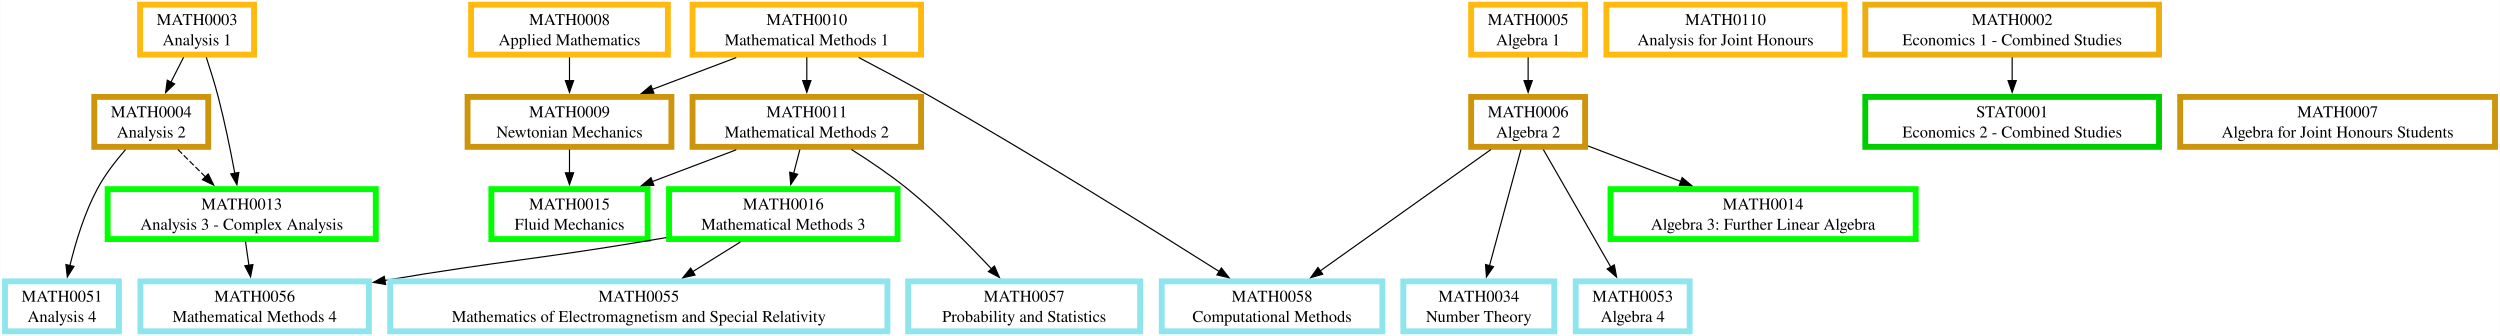
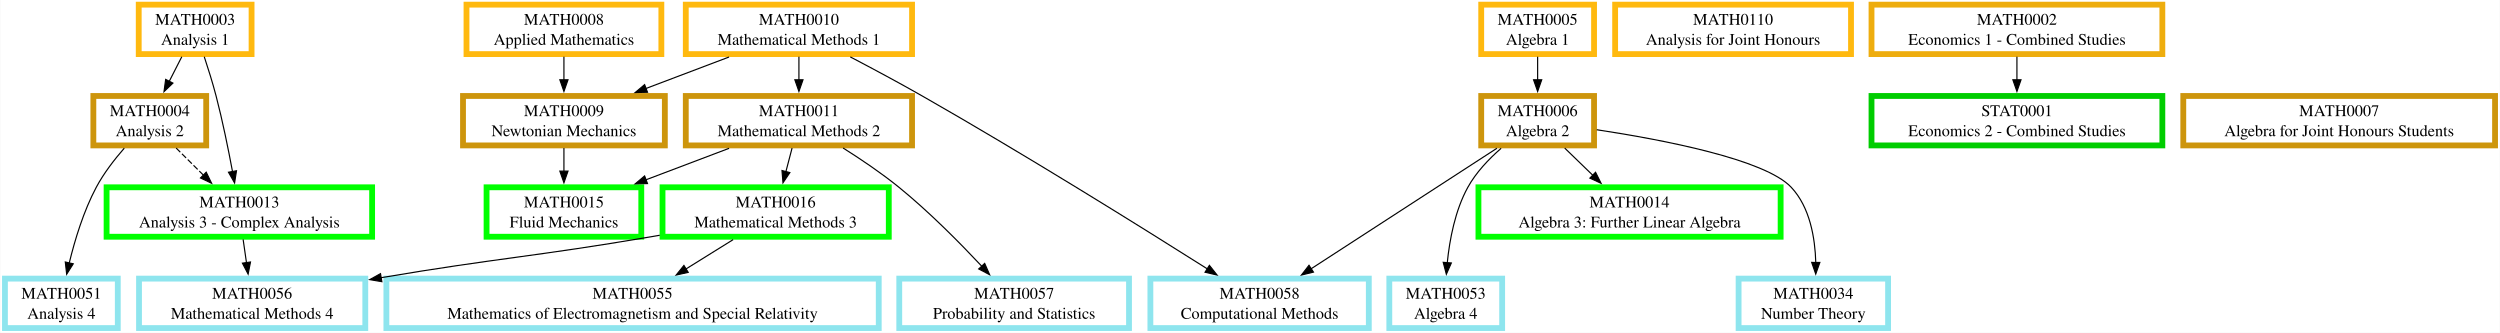
- <svg xmlns="http://www.w3.org/2000/svg" xmlns:xlink="http://www.w3.org/1999/xlink" width="2128pt" height="286pt" viewBox="0.00 0.00 2127.50 286.00">
+ <svg xmlns="http://www.w3.org/2000/svg" xmlns:xlink="http://www.w3.org/1999/xlink" width="2149pt" height="286pt" viewBox="0.00 0.00 2148.50 286.00">
  <g id="graph0" class="graph" transform="scale(1 1) rotate(0) translate(4 282)">
-     <polygon fill="white" stroke="none" points="-4,4 -4,-282 2123.5,-282 2123.5,4 -4,4" />
+     <polygon fill="white" stroke="none" points="-4,4 -4,-282 2144.5,-282 2144.5,4 -4,4" />
    <g id="node1" class="node">
      <g id="a_node1">
-         <a xlink:href="https://www.ucl.ac.uk/maths/sites/maths/files/math0003.pdf" xlink:title="Year 1, term 1">
-           <polygon fill="white" stroke="#ffb90f" stroke-width="5" points="212,-278 115,-278 115,-235.5 212,-235.5 212,-278" />
-           <text text-anchor="middle" x="163.5" y="-260.7" font-family="Times,serif" font-size="14.00">MATH0003</text>
-           <text text-anchor="middle" x="163.5" y="-243.45" font-family="Times,serif" font-size="14.00">Analysis 1</text>
-         </a>
-       </g>
-     </g>
-     <g id="node8" class="node">
-       <g id="a_node8">
-         <a xlink:href="https://www.ucl.ac.uk/maths/sites/maths/files/math0004.pdf" xlink:title="Year 1, term 2">
-           <polygon fill="white" stroke="#cd950c" stroke-width="5" points="173,-199.5 76,-199.5 76,-157 173,-157 173,-199.5" />
-           <text text-anchor="middle" x="124.5" y="-182.2" font-family="Times,serif" font-size="14.00">MATH0004</text>
-           <text text-anchor="middle" x="124.5" y="-164.95" font-family="Times,serif" font-size="14.00">Analysis 2</text>
-         </a>
-       </g>
-     </g>
-     <g id="edge2" class="edge">
-       <path fill="none" stroke="black" d="M152.01,-233.21C148.63,-226.58 144.86,-219.18 141.22,-212.04" />
-       <polygon fill="black" stroke="black" points="144.39,-210.56 136.73,-203.24 138.15,-213.74 144.39,-210.56" />
-     </g>
-     <g id="node15" class="node">
-       <g id="a_node15">
-         <a xlink:href="https://www.ucl.ac.uk/maths/sites/maths/files/math0013.pdf" xlink:title="Year 2, term 1">
-           <polygon fill="white" stroke="#00ff00" stroke-width="5" points="315.62,-121 87.37,-121 87.37,-78.5 315.62,-78.5 315.62,-121" />
-           <text text-anchor="middle" x="201.5" y="-103.7" font-family="Times,serif" font-size="14.00">MATH0013</text>
-           <text text-anchor="middle" x="201.5" y="-86.45" font-family="Times,serif" font-size="14.00">Analysis 3 - Complex Analysis</text>
-         </a>
-       </g>
-     </g>
-     <g id="edge10" class="edge">
-       <path fill="none" stroke="black" d="M171.34,-233.2C174.73,-222.99 178.58,-210.71 181.5,-199.5 187.09,-178.05 192.04,-153.65 195.62,-134.46" />
-       <polygon fill="black" stroke="black" points="199.04,-135.22 197.4,-124.75 192.16,-133.96 199.04,-135.22" />
+         <a xlink:href="https://www.ucl.ac.uk/maths/sites/maths/files/math0008.pdf" xlink:title="Year 1, term 1">
+           <polygon fill="white" stroke="#ffb90f" stroke-width="5" points="564.25,-278 396.75,-278 396.75,-235.5 564.25,-235.5 564.25,-278" />
+           <text text-anchor="middle" x="480.5" y="-260.7" font-family="Times,serif" font-size="14.00">MATH0008</text>
+           <text text-anchor="middle" x="480.5" y="-243.45" font-family="Times,serif" font-size="14.00">Applied Mathematics</text>
+         </a>
+       </g>
+     </g>
+     <g id="node9" class="node">
+       <g id="a_node9">
+         <a xlink:href="https://www.ucl.ac.uk/maths/sites/maths/files/math0009.pdf" xlink:title="Year 1, term 2">
+           <polygon fill="white" stroke="#cd950c" stroke-width="5" points="567.25,-199.5 393.75,-199.5 393.75,-157 567.25,-157 567.25,-199.5" />
+           <text text-anchor="middle" x="480.5" y="-182.2" font-family="Times,serif" font-size="14.00">MATH0009</text>
+           <text text-anchor="middle" x="480.5" y="-164.95" font-family="Times,serif" font-size="14.00">Newtonian Mechanics</text>
+         </a>
+       </g>
+     </g>
+     <g id="edge3" class="edge">
+       <path fill="none" stroke="black" d="M480.5,-233.21C480.5,-226.89 480.5,-219.87 480.5,-213.04" />
+       <polygon fill="black" stroke="black" points="484,-213.41 480.5,-203.41 477,-213.41 484,-213.41" />
    </g>
    <g id="node2" class="node">
      <g id="a_node2">
        <a xlink:href="https://www.ucl.ac.uk/maths/sites/maths/files/math0010.pdf" xlink:title="Year 1, term 1">
          <polygon fill="white" stroke="#ffb90f" stroke-width="5" points="779.75,-278 585.25,-278 585.25,-235.5 779.75,-235.5 779.75,-278" />
          <text text-anchor="middle" x="682.5" y="-260.7" font-family="Times,serif" font-size="14.00">MATH0010</text>
          <text text-anchor="middle" x="682.5" y="-243.45" font-family="Times,serif" font-size="14.00">Mathematical Methods 1</text>
        </a>
      </g>
    </g>
-     <g id="node7" class="node">
-       <g id="a_node7">
+     <g id="node8" class="node">
+       <g id="a_node8">
        <a xlink:href="https://www.ucl.ac.uk/maths/sites/maths/files/math0011_2.pdf" xlink:title="Year 1, term 2">
          <polygon fill="white" stroke="#cd950c" stroke-width="5" points="779.75,-199.5 585.25,-199.5 585.25,-157 779.75,-157 779.75,-199.5" />
          <text text-anchor="middle" x="682.5" y="-182.2" font-family="Times,serif" font-size="14.00">MATH0011</text>
          <text text-anchor="middle" x="682.5" y="-164.95" font-family="Times,serif" font-size="14.00">Mathematical Methods 2</text>
        </a>
      </g>
    </g>
-     <g id="edge1" class="edge">
+     <g id="edge2" class="edge">
      <path fill="none" stroke="black" d="M682.5,-233.21C682.5,-226.89 682.5,-219.87 682.5,-213.04" />
      <polygon fill="black" stroke="black" points="686,-213.41 682.5,-203.41 679,-213.41 686,-213.41" />
-     </g>
-     <g id="node9" class="node">
-       <g id="a_node9">
-         <a xlink:href="https://www.ucl.ac.uk/maths/sites/maths/files/math0009.pdf" xlink:title="Year 1, term 2">
-           <polygon fill="white" stroke="#cd950c" stroke-width="5" points="567.25,-199.5 393.75,-199.5 393.75,-157 567.25,-157 567.25,-199.5" />
-           <text text-anchor="middle" x="480.5" y="-182.2" font-family="Times,serif" font-size="14.00">MATH0009</text>
-           <text text-anchor="middle" x="480.5" y="-164.95" font-family="Times,serif" font-size="14.00">Newtonian Mechanics</text>
-         </a>
-       </g>
    </g>
    <g id="edge4" class="edge">
      <path fill="none" stroke="black" d="M622.44,-233C599.95,-224.49 574.2,-214.74 550.86,-205.9" />
      <polygon fill="black" stroke="black" points="552.34,-202.71 541.74,-202.44 549.86,-209.26 552.34,-202.71" />
    </g>
    <g id="node22" class="node">
      <g id="a_node22">
        <a xlink:href="https://www.ucl.ac.uk/maths/sites/maths/files/math0058.pdf" xlink:title="Year 2 or 3, term 2">
          <polygon fill="white" stroke="#8ee5ee" stroke-width="5" points="1172.38,-42.5 984.62,-42.5 984.62,0 1172.38,0 1172.38,-42.5" />
          <text text-anchor="middle" x="1078.5" y="-25.2" font-family="Times,serif" font-size="14.00">MATH0058</text>
          <text text-anchor="middle" x="1078.5" y="-7.95" font-family="Times,serif" font-size="14.00">Computational Methods</text>
        </a>
      </g>
    </g>
    <g id="edge19" class="edge">
      <path fill="none" stroke="black" d="M726.66,-233.08C745.82,-223.05 768.41,-210.96 788.5,-199.5 876.51,-149.32 976.91,-86.72 1033.49,-50.93" />
      <polygon fill="black" stroke="black" points="1035.35,-53.9 1041.92,-45.59 1031.6,-47.99 1035.35,-53.9" />
    </g>
    <g id="node3" class="node">
      <g id="a_node3">
        <a xlink:href="https://www.ucl.ac.uk/maths/sites/maths/files/math0110_1.pdf" xlink:title="Year 1, term 1">
-           <polygon fill="white" stroke="#ffb90f" stroke-width="5" points="1565.88,-278 1363.12,-278 1363.12,-235.5 1565.88,-235.5 1565.88,-278" />
-           <text text-anchor="middle" x="1464.5" y="-260.7" font-family="Times,serif" font-size="14.00">MATH0110</text>
-           <text text-anchor="middle" x="1464.5" y="-243.45" font-family="Times,serif" font-size="14.00">Analysis for Joint Honours</text>
+           <polygon fill="white" stroke="#ffb90f" stroke-width="5" points="1586.88,-278 1384.12,-278 1384.12,-235.5 1586.88,-235.5 1586.88,-278" />
+           <text text-anchor="middle" x="1485.5" y="-260.7" font-family="Times,serif" font-size="14.00">MATH0110</text>
+           <text text-anchor="middle" x="1485.5" y="-243.45" font-family="Times,serif" font-size="14.00">Analysis for Joint Honours</text>
        </a>
      </g>
    </g>
    <g id="node4" class="node">
      <g id="a_node4">
-         <a xlink:href="https://www.ucl.ac.uk/maths/sites/maths/files/math0008.pdf" xlink:title="Year 1, term 1">
-           <polygon fill="white" stroke="#ffb90f" stroke-width="5" points="564.25,-278 396.75,-278 396.75,-235.5 564.25,-235.5 564.25,-278" />
-           <text text-anchor="middle" x="480.5" y="-260.7" font-family="Times,serif" font-size="14.00">MATH0008</text>
-           <text text-anchor="middle" x="480.5" y="-243.45" font-family="Times,serif" font-size="14.00">Applied Mathematics</text>
-         </a>
-       </g>
-     </g>
-     <g id="edge3" class="edge">
-       <path fill="none" stroke="black" d="M480.5,-233.21C480.5,-226.89 480.5,-219.87 480.5,-213.04" />
-       <polygon fill="black" stroke="black" points="484,-213.41 480.5,-203.41 477,-213.41 484,-213.41" />
+         <a xlink:href="https://www.ucl.ac.uk/maths/sites/maths/files/math0005.pdf" xlink:title="Year 1, term 1">
+           <polygon fill="white" stroke="#ffb90f" stroke-width="5" points="1366,-278 1269,-278 1269,-235.5 1366,-235.5 1366,-278" />
+           <text text-anchor="middle" x="1317.5" y="-260.7" font-family="Times,serif" font-size="14.00">MATH0005</text>
+           <text text-anchor="middle" x="1317.5" y="-243.45" font-family="Times,serif" font-size="14.00">Algebra 1</text>
+         </a>
+       </g>
+     </g>
+     <g id="node7" class="node">
+       <g id="a_node7">
+         <a xlink:href="https://www.ucl.ac.uk/maths/sites/maths/files/math0006.pdf" xlink:title="Year 1, term 2">
+           <polygon fill="white" stroke="#cd950c" stroke-width="5" points="1366,-199.5 1269,-199.5 1269,-157 1366,-157 1366,-199.5" />
+           <text text-anchor="middle" x="1317.5" y="-182.2" font-family="Times,serif" font-size="14.00">MATH0006</text>
+           <text text-anchor="middle" x="1317.5" y="-164.95" font-family="Times,serif" font-size="14.00">Algebra 2</text>
+         </a>
+       </g>
+     </g>
+     <g id="edge1" class="edge">
+       <path fill="none" stroke="black" d="M1317.5,-233.21C1317.5,-226.89 1317.5,-219.87 1317.5,-213.04" />
+       <polygon fill="black" stroke="black" points="1321,-213.41 1317.5,-203.41 1314,-213.41 1321,-213.41" />
    </g>
    <g id="node5" class="node">
      <g id="a_node5">
-         <a xlink:href="https://www.ucl.ac.uk/maths/sites/maths/files/math0005.pdf" xlink:title="Year 1, term 1">
-           <polygon fill="white" stroke="#ffb90f" stroke-width="5" points="1345,-278 1248,-278 1248,-235.5 1345,-235.5 1345,-278" />
-           <text text-anchor="middle" x="1296.5" y="-260.7" font-family="Times,serif" font-size="14.00">MATH0005</text>
-           <text text-anchor="middle" x="1296.5" y="-243.45" font-family="Times,serif" font-size="14.00">Algebra 1</text>
+         <a xlink:href="https://www.ucl.ac.uk/maths/sites/maths/files/math0003.pdf" xlink:title="Year 1, term 1">
+           <polygon fill="white" stroke="#ffb90f" stroke-width="5" points="212,-278 115,-278 115,-235.5 212,-235.5 212,-278" />
+           <text text-anchor="middle" x="163.5" y="-260.7" font-family="Times,serif" font-size="14.00">MATH0003</text>
+           <text text-anchor="middle" x="163.5" y="-243.45" font-family="Times,serif" font-size="14.00">Analysis 1</text>
        </a>
      </g>
    </g>
    <g id="node10" class="node">
      <g id="a_node10">
-         <a xlink:href="https://www.ucl.ac.uk/maths/sites/maths/files/math0006.pdf" xlink:title="Year 1, term 2">
-           <polygon fill="white" stroke="#cd950c" stroke-width="5" points="1345,-199.5 1248,-199.5 1248,-157 1345,-157 1345,-199.5" />
-           <text text-anchor="middle" x="1296.5" y="-182.2" font-family="Times,serif" font-size="14.00">MATH0006</text>
-           <text text-anchor="middle" x="1296.5" y="-164.95" font-family="Times,serif" font-size="14.00">Algebra 2</text>
+         <a xlink:href="https://www.ucl.ac.uk/maths/sites/maths/files/math0004.pdf" xlink:title="Year 1, term 2">
+           <polygon fill="white" stroke="#cd950c" stroke-width="5" points="173,-199.5 76,-199.5 76,-157 173,-157 173,-199.5" />
+           <text text-anchor="middle" x="124.5" y="-182.2" font-family="Times,serif" font-size="14.00">MATH0004</text>
+           <text text-anchor="middle" x="124.5" y="-164.95" font-family="Times,serif" font-size="14.00">Analysis 2</text>
        </a>
      </g>
    </g>
    <g id="edge5" class="edge">
-       <path fill="none" stroke="black" d="M1296.5,-233.21C1296.5,-226.89 1296.5,-219.87 1296.5,-213.04" />
-       <polygon fill="black" stroke="black" points="1300,-213.41 1296.5,-203.41 1293,-213.41 1300,-213.41" />
+       <path fill="none" stroke="black" d="M152.01,-233.21C148.63,-226.58 144.86,-219.18 141.22,-212.04" />
+       <polygon fill="black" stroke="black" points="144.39,-210.56 136.73,-203.24 138.15,-213.74 144.39,-210.56" />
+     </g>
+     <g id="node14" class="node">
+       <g id="a_node14">
+         <a xlink:href="https://www.ucl.ac.uk/maths/sites/maths/files/math0013.pdf" xlink:title="Year 2, term 1">
+           <polygon fill="white" stroke="#00ff00" stroke-width="5" points="315.62,-121 87.37,-121 87.37,-78.5 315.62,-78.5 315.62,-121" />
+           <text text-anchor="middle" x="201.5" y="-103.7" font-family="Times,serif" font-size="14.00">MATH0013</text>
+           <text text-anchor="middle" x="201.5" y="-86.45" font-family="Times,serif" font-size="14.00">Analysis 3 - Complex Analysis</text>
+         </a>
+       </g>
+     </g>
+     <g id="edge8" class="edge">
+       <path fill="none" stroke="black" d="M171.34,-233.2C174.73,-222.99 178.58,-210.71 181.5,-199.5 187.09,-178.05 192.04,-153.65 195.62,-134.46" />
+       <polygon fill="black" stroke="black" points="199.04,-135.22 197.4,-124.75 192.16,-133.96 199.04,-135.22" />
    </g>
    <g id="node6" class="node">
      <g id="a_node6">
        <a xlink:href="https://www.ucl.ac.uk/maths/sites/maths/files/math0002.pdf" xlink:title="Year 1, term 1 and 2">
-           <polygon fill="white" stroke="#eead0e" stroke-width="5" points="1833.5,-278 1583.5,-278 1583.5,-235.5 1833.5,-235.5 1833.5,-278" />
-           <text text-anchor="middle" x="1708.5" y="-260.7" font-family="Times,serif" font-size="14.00">MATH0002</text>
-           <text text-anchor="middle" x="1708.5" y="-243.45" font-family="Times,serif" font-size="14.00">Economics 1 - Combined Studies</text>
+           <polygon fill="white" stroke="#eead0e" stroke-width="5" points="1854.5,-278 1604.5,-278 1604.5,-235.5 1854.5,-235.5 1854.5,-278" />
+           <text text-anchor="middle" x="1729.5" y="-260.7" font-family="Times,serif" font-size="14.00">MATH0002</text>
+           <text text-anchor="middle" x="1729.5" y="-243.45" font-family="Times,serif" font-size="14.00">Economics 1 - Combined Studies</text>
        </a>
      </g>
    </g>
    <g id="node16" class="node">
      <g id="a_node16">
        <a xlink:href="https://www.ucl.ac.uk/maths/sites/maths/files/stat0001.pdf" xlink:title="Year 2, term 1 and 2">
-           <polygon fill="white" stroke="#00cd00" stroke-width="5" points="1833.5,-199.5 1583.5,-199.5 1583.5,-157 1833.5,-157 1833.5,-199.5" />
-           <text text-anchor="middle" x="1708.5" y="-182.2" font-family="Times,serif" font-size="14.00">STAT0001</text>
-           <text text-anchor="middle" x="1708.5" y="-164.95" font-family="Times,serif" font-size="14.00">Economics 2 - Combined Studies</text>
+           <polygon fill="white" stroke="#00cd00" stroke-width="5" points="1854.5,-199.5 1604.5,-199.5 1604.5,-157 1854.5,-157 1854.5,-199.5" />
+           <text text-anchor="middle" x="1729.5" y="-182.2" font-family="Times,serif" font-size="14.00">STAT0001</text>
+           <text text-anchor="middle" x="1729.5" y="-164.95" font-family="Times,serif" font-size="14.00">Economics 2 - Combined Studies</text>
        </a>
      </g>
    </g>
    <g id="edge12" class="edge">
-       <path fill="none" stroke="black" d="M1708.5,-233.21C1708.5,-226.89 1708.5,-219.87 1708.5,-213.04" />
-       <polygon fill="black" stroke="black" points="1712,-213.41 1708.5,-203.41 1705,-213.41 1712,-213.41" />
+       <path fill="none" stroke="black" d="M1729.5,-233.21C1729.5,-226.89 1729.5,-219.87 1729.5,-213.04" />
+       <polygon fill="black" stroke="black" points="1733,-213.41 1729.5,-203.41 1726,-213.41 1733,-213.41" />
    </g>
    <g id="node12" class="node">
      <g id="a_node12">
+         <a xlink:href="https://www.ucl.ac.uk/maths/sites/maths/files/math0014.pdf" xlink:title="Year 2, term 1">
+           <polygon fill="white" stroke="#00ff00" stroke-width="5" points="1526.38,-121 1266.62,-121 1266.62,-78.5 1526.38,-78.5 1526.38,-121" />
+           <text text-anchor="middle" x="1396.5" y="-103.7" font-family="Times,serif" font-size="14.00">MATH0014</text>
+           <text text-anchor="middle" x="1396.5" y="-86.45" font-family="Times,serif" font-size="14.00">Algebra 3: Further Linear Algebra</text>
+         </a>
+       </g>
+     </g>
+     <g id="edge6" class="edge">
+       <path fill="none" stroke="black" d="M1340.78,-154.71C1348.34,-147.38 1356.87,-139.13 1364.94,-131.31" />
+       <polygon fill="black" stroke="black" points="1367.28,-133.92 1372.03,-124.44 1362.41,-128.89 1367.28,-133.92" />
+     </g>
+     <g id="node17" class="node">
+       <g id="a_node17">
+         <a xlink:href="https://www.ucl.ac.uk/maths/sites/maths/files/math0053.pdf" xlink:title="Year 2 or 3, term 2">
+           <polygon fill="white" stroke="#8ee5ee" stroke-width="5" points="1287,-42.5 1190,-42.5 1190,0 1287,0 1287,-42.5" />
+           <text text-anchor="middle" x="1238.5" y="-25.2" font-family="Times,serif" font-size="14.00">MATH0053</text>
+           <text text-anchor="middle" x="1238.5" y="-7.95" font-family="Times,serif" font-size="14.00">Algebra 4</text>
+         </a>
+       </g>
+     </g>
+     <g id="edge13" class="edge">
+       <path fill="none" stroke="black" d="M1286.12,-154.52C1275.49,-145.27 1264.53,-133.75 1257.5,-121 1246.56,-101.16 1241.83,-76.05 1239.82,-56.12" />
+       <polygon fill="black" stroke="black" points="1243.32,-55.96 1239.03,-46.27 1236.34,-56.52 1243.32,-55.96" />
+     </g>
+     <g id="edge20" class="edge">
+       <path fill="none" stroke="black" d="M1282.49,-154.55C1240.12,-127.07 1168.75,-80.78 1122.65,-50.88" />
+       <polygon fill="black" stroke="black" points="1124.78,-48.09 1114.48,-45.59 1120.97,-53.96 1124.78,-48.09" />
+     </g>
+     <g id="node23" class="node">
+       <g id="a_node23">
+         <a xlink:href="https://www.ucl.ac.uk/maths/sites/maths/files/math0034.pdf" xlink:title="Year 2 or 3, term 2">
+           <polygon fill="white" stroke="#8ee5ee" stroke-width="5" points="1618.75,-42.5 1490.25,-42.5 1490.25,0 1618.75,0 1618.75,-42.5" />
+           <text text-anchor="middle" x="1554.5" y="-25.2" font-family="Times,serif" font-size="14.00">MATH0034</text>
+           <text text-anchor="middle" x="1554.5" y="-7.95" font-family="Times,serif" font-size="14.00">Number Theory</text>
+         </a>
+       </g>
+     </g>
+     <g id="edge21" class="edge">
+       <path fill="none" stroke="black" d="M1368.34,-170.48C1425.38,-161.83 1512.92,-145.04 1535.5,-121 1551.56,-103.9 1556,-77.55 1556.59,-56.36" />
+       <polygon fill="black" stroke="black" points="1560.09,-56.41 1556.56,-46.42 1553.09,-56.43 1560.09,-56.41" />
+     </g>
+     <g id="node13" class="node">
+       <g id="a_node13">
        <a xlink:href="https://www.ucl.ac.uk/maths/sites/maths/files/math0016.pdf" xlink:title="Year 2, term 1">
          <polygon fill="white" stroke="#00ff00" stroke-width="5" points="759.75,-121 565.25,-121 565.25,-78.5 759.75,-78.5 759.75,-121" />
          <text text-anchor="middle" x="662.5" y="-103.7" font-family="Times,serif" font-size="14.00">MATH0016</text>
          <text text-anchor="middle" x="662.5" y="-86.45" font-family="Times,serif" font-size="14.00">Mathematical Methods 3</text>
        </a>
      </g>
    </g>
-     <g id="edge6" class="edge">
+     <g id="edge7" class="edge">
      <path fill="none" stroke="black" d="M676.61,-154.71C674.91,-148.23 673.03,-141.03 671.2,-134.04" />
      <polygon fill="black" stroke="black" points="674.72,-133.65 668.8,-124.86 667.95,-135.42 674.72,-133.65" />
    </g>
-     <g id="node14" class="node">
-       <g id="a_node14">
+     <g id="node15" class="node">
+       <g id="a_node15">
        <a xlink:href="https://www.ucl.ac.uk/maths/sites/maths/files/math0015.pdf" xlink:title="Year 2, term 1">
          <polygon fill="white" stroke="#00ff00" stroke-width="5" points="547,-121 414,-121 414,-78.5 547,-78.5 547,-121" />
          <text text-anchor="middle" x="480.5" y="-103.7" font-family="Times,serif" font-size="14.00">MATH0015</text>
          <text text-anchor="middle" x="480.5" y="-86.45" font-family="Times,serif" font-size="14.00">Fluid Mechanics</text>
        </a>
      </g>
    </g>
-     <g id="edge8" class="edge">
+     <g id="edge10" class="edge">
      <path fill="none" stroke="black" d="M622.44,-154.5C599.95,-145.99 574.2,-136.24 550.86,-127.4" />
      <polygon fill="black" stroke="black" points="552.34,-124.21 541.74,-123.94 549.86,-130.76 552.34,-124.21" />
    </g>
-     <g id="node21" class="node">
-       <g id="a_node21">
+     <g id="node20" class="node">
+       <g id="a_node20">
        <a xlink:href="https://www.ucl.ac.uk/maths/sites/maths/files/math0057.pdf" xlink:title="Year 2 or 3, term 2">
          <polygon fill="white" stroke="#8ee5ee" stroke-width="5" points="966.25,-42.5 768.75,-42.5 768.75,0 966.25,0 966.25,-42.5" />
          <text text-anchor="middle" x="867.5" y="-25.2" font-family="Times,serif" font-size="14.00">MATH0057</text>
          <text text-anchor="middle" x="867.5" y="-7.95" font-family="Times,serif" font-size="14.00">Probability and Statistics</text>
        </a>
      </g>
    </g>
-     <g id="edge18" class="edge">
+     <g id="edge16" class="edge">
      <path fill="none" stroke="black" d="M720.49,-154.76C735.89,-145.05 753.54,-133.14 768.5,-121 794.23,-100.12 820.67,-73.43 839.74,-53.07" />
      <polygon fill="black" stroke="black" points="842.18,-55.58 846.42,-45.87 837.05,-50.82 842.18,-55.58" />
    </g>
    <g id="edge11" class="edge">
+       <path fill="none" stroke="black" d="M480.5,-154.71C480.5,-148.39 480.5,-141.37 480.5,-134.54" />
+       <polygon fill="black" stroke="black" points="484,-134.91 480.5,-124.91 477,-134.91 484,-134.91" />
+     </g>
+     <g id="edge9" class="edge">
      <path fill="none" stroke="black" stroke-dasharray="5,2" d="M147.19,-154.71C154.64,-147.31 163.05,-138.95 170.98,-131.07" />
      <polygon fill="black" stroke="black" points="173.01,-133.99 177.64,-124.46 168.08,-129.02 173.01,-133.99" />
    </g>
-     <g id="node17" class="node">
-       <g id="a_node17">
+     <g id="node19" class="node">
+       <g id="a_node19">
        <a xlink:href="https://www.ucl.ac.uk/maths/sites/maths/files/math0051.pdf" xlink:title="Year 2 or 3, term 2">
          <polygon fill="white" stroke="#8ee5ee" stroke-width="5" points="97,-42.5 0,-42.5 0,0 97,0 97,-42.5" />
          <text text-anchor="middle" x="48.5" y="-25.2" font-family="Times,serif" font-size="14.00">MATH0051</text>
          <text text-anchor="middle" x="48.5" y="-7.95" font-family="Times,serif" font-size="14.00">Analysis 4</text>
        </a>
      </g>
    </g>
-     <g id="edge13" class="edge">
+     <g id="edge15" class="edge">
      <path fill="none" stroke="black" d="M102.59,-154.64C94.1,-144.91 84.91,-133.02 78.5,-121 67.62,-100.61 60.09,-75.71 55.29,-56.01" />
      <polygon fill="black" stroke="black" points="58.71,-55.23 53.06,-46.27 51.88,-56.8 58.71,-55.23" />
-     </g>
-     <g id="edge9" class="edge">
-       <path fill="none" stroke="black" d="M480.5,-154.71C480.5,-148.39 480.5,-141.37 480.5,-134.54" />
-       <polygon fill="black" stroke="black" points="484,-134.91 480.5,-124.91 477,-134.91 484,-134.91" />
-     </g>
-     <g id="node13" class="node">
-       <g id="a_node13">
-         <a xlink:href="https://www.ucl.ac.uk/maths/sites/maths/files/math0014.pdf" xlink:title="Year 2, term 1">
-           <polygon fill="white" stroke="#00ff00" stroke-width="5" points="1626.38,-121 1366.62,-121 1366.62,-78.5 1626.38,-78.5 1626.38,-121" />
-           <text text-anchor="middle" x="1496.5" y="-103.7" font-family="Times,serif" font-size="14.00">MATH0014</text>
-           <text text-anchor="middle" x="1496.5" y="-86.45" font-family="Times,serif" font-size="14.00">Algebra 3: Further Linear Algebra</text>
-         </a>
-       </g>
-     </g>
-     <g id="edge7" class="edge">
-       <path fill="none" stroke="black" d="M1347.49,-157.75C1371.49,-148.57 1400.5,-137.47 1426.53,-127.52" />
-       <polygon fill="black" stroke="black" points="1427.59,-130.86 1435.68,-124.02 1425.09,-124.32 1427.59,-130.86" />
-     </g>
-     <g id="node18" class="node">
-       <g id="a_node18">
-         <a xlink:href="https://www.ucl.ac.uk/maths/sites/maths/files/math0034.pdf" xlink:title="Year 2 or 3, term 2">
-           <polygon fill="white" stroke="#8ee5ee" stroke-width="5" points="1318.75,-42.5 1190.25,-42.5 1190.25,0 1318.75,0 1318.75,-42.5" />
-           <text text-anchor="middle" x="1254.5" y="-25.2" font-family="Times,serif" font-size="14.00">MATH0034</text>
-           <text text-anchor="middle" x="1254.5" y="-7.95" font-family="Times,serif" font-size="14.00">Number Theory</text>
-         </a>
-       </g>
-     </g>
-     <g id="edge14" class="edge">
-       <path fill="none" stroke="black" d="M1290.39,-154.71C1283.33,-128.65 1271.64,-85.52 1263.53,-55.58" />
-       <polygon fill="black" stroke="black" points="1267,-55.01 1261.01,-46.28 1260.25,-56.84 1267,-55.01" />
-     </g>
-     <g id="node19" class="node">
-       <g id="a_node19">
-         <a xlink:href="https://www.ucl.ac.uk/maths/sites/maths/files/math0053.pdf" xlink:title="Year 2 or 3, term 2">
-           <polygon fill="white" stroke="#8ee5ee" stroke-width="5" points="1434,-42.5 1337,-42.5 1337,0 1434,0 1434,-42.5" />
-           <text text-anchor="middle" x="1385.5" y="-25.2" font-family="Times,serif" font-size="14.00">MATH0053</text>
-           <text text-anchor="middle" x="1385.5" y="-7.95" font-family="Times,serif" font-size="14.00">Algebra 4</text>
-         </a>
-       </g>
-     </g>
-     <g id="edge15" class="edge">
-       <path fill="none" stroke="black" d="M1309.44,-154.71C1324.54,-128.42 1349.61,-84.76 1366.81,-54.79" />
-       <polygon fill="black" stroke="black" points="1369.85,-56.54 1371.79,-46.13 1363.77,-53.06 1369.85,-56.54" />
-     </g>
-     <g id="edge20" class="edge">
-       <path fill="none" stroke="black" d="M1264.8,-154.71C1226.38,-127.39 1161.54,-81.3 1119.39,-51.32" />
-       <polygon fill="black" stroke="black" points="1121.65,-48.63 1111.47,-45.69 1117.59,-54.34 1121.65,-48.63" />
    </g>
    <g id="node11" class="node">
      <g id="a_node11">
        <a xlink:href="https://www.ucl.ac.uk/maths/sites/maths/files/math0007.pdf" xlink:title="Year 1, term 2">
-           <polygon fill="white" stroke="#cd950c" stroke-width="5" points="2119.5,-199.5 1851.5,-199.5 1851.5,-157 2119.5,-157 2119.5,-199.5" />
-           <text text-anchor="middle" x="1985.5" y="-182.2" font-family="Times,serif" font-size="14.00">MATH0007</text>
-           <text text-anchor="middle" x="1985.5" y="-164.95" font-family="Times,serif" font-size="14.00">Algebra for Joint Honours Students</text>
-         </a>
-       </g>
-     </g>
-     <g id="node20" class="node">
-       <g id="a_node20">
+           <polygon fill="white" stroke="#cd950c" stroke-width="5" points="2140.5,-199.5 1872.5,-199.5 1872.5,-157 2140.5,-157 2140.5,-199.5" />
+           <text text-anchor="middle" x="2006.5" y="-182.2" font-family="Times,serif" font-size="14.00">MATH0007</text>
+           <text text-anchor="middle" x="2006.5" y="-164.95" font-family="Times,serif" font-size="14.00">Algebra for Joint Honours Students</text>
+         </a>
+       </g>
+     </g>
+     <g id="node18" class="node">
+       <g id="a_node18">
+         <a xlink:href="https://www.ucl.ac.uk/maths/sites/maths/files/math0055_3.pdf" xlink:title="Year 2 or 3, term 2">
+           <polygon fill="white" stroke="#8ee5ee" stroke-width="5" points="751.12,-42.5 327.88,-42.5 327.88,0 751.12,0 751.12,-42.5" />
+           <text text-anchor="middle" x="539.5" y="-25.2" font-family="Times,serif" font-size="14.00">MATH0055</text>
+           <text text-anchor="middle" x="539.5" y="-7.95" font-family="Times,serif" font-size="14.00">Mathematics of Electromagnetism and Special Relativity</text>
+         </a>
+       </g>
+     </g>
+     <g id="edge14" class="edge">
+       <path fill="none" stroke="black" d="M625.93,-76C613.16,-68.07 598.68,-59.05 585.26,-50.71" />
+       <polygon fill="black" stroke="black" points="587.34,-47.88 577,-45.58 583.65,-53.83 587.34,-47.88" />
+     </g>
+     <g id="node21" class="node">
+       <g id="a_node21">
        <a xlink:href="https://www.ucl.ac.uk/maths/sites/maths/files/math0056.pdf" xlink:title="Year 2 or 3, term 2">
          <polygon fill="white" stroke="#8ee5ee" stroke-width="5" points="309.75,-42.5 115.25,-42.5 115.25,0 309.75,0 309.75,-42.5" />
          <text text-anchor="middle" x="212.5" y="-25.2" font-family="Times,serif" font-size="14.00">MATH0056</text>
          <text text-anchor="middle" x="212.5" y="-7.95" font-family="Times,serif" font-size="14.00">Mathematical Methods 4</text>
        </a>
      </g>
    </g>
-     <g id="edge17" class="edge">
+     <g id="edge18" class="edge">
      <path fill="none" stroke="black" d="M562.85,-79.77C560.38,-79.34 557.92,-78.91 555.5,-78.5 454.06,-61.2 425.44,-60.53 323.2,-43.28" />
      <polygon fill="black" stroke="black" points="324,-39.87 313.56,-41.64 322.83,-46.77 324,-39.87" />
    </g>
-     <g id="node23" class="node">
-       <g id="a_node23">
-         <a xlink:href="https://www.ucl.ac.uk/maths/sites/maths/files/math0055_3.pdf" xlink:title="Year 2 or 3, term 2">
-           <polygon fill="white" stroke="#8ee5ee" stroke-width="5" points="751.12,-42.5 327.88,-42.5 327.88,0 751.12,0 751.12,-42.5" />
-           <text text-anchor="middle" x="539.5" y="-25.2" font-family="Times,serif" font-size="14.00">MATH0055</text>
-           <text text-anchor="middle" x="539.5" y="-7.95" font-family="Times,serif" font-size="14.00">Mathematics of Electromagnetism and Special Relativity</text>
-         </a>
-       </g>
-     </g>
-     <g id="edge21" class="edge">
-       <path fill="none" stroke="black" d="M625.93,-76C613.16,-68.07 598.68,-59.05 585.26,-50.71" />
-       <polygon fill="black" stroke="black" points="587.34,-47.88 577,-45.58 583.65,-53.83 587.34,-47.88" />
-     </g>
-     <g id="edge16" class="edge">
+     <g id="edge17" class="edge">
      <path fill="none" stroke="black" d="M204.74,-76.21C205.65,-69.89 206.66,-62.87 207.64,-56.04" />
      <polygon fill="black" stroke="black" points="211.07,-56.79 209.03,-46.39 204.14,-55.79 211.07,-56.79" />
    </g>
  </g>
</svg>
